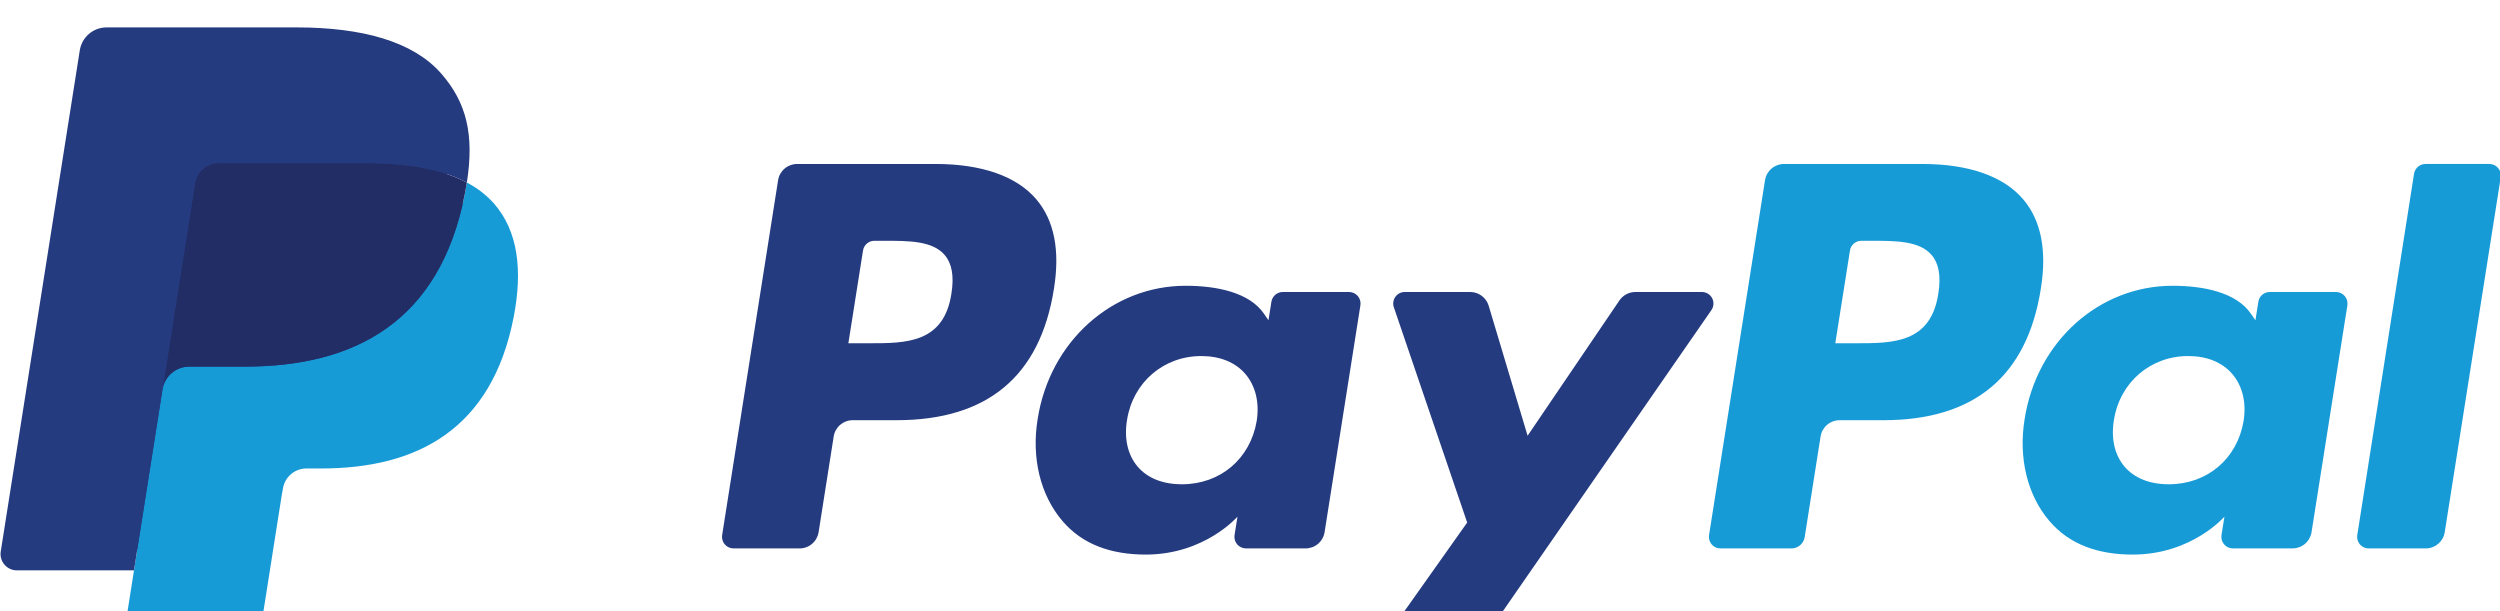
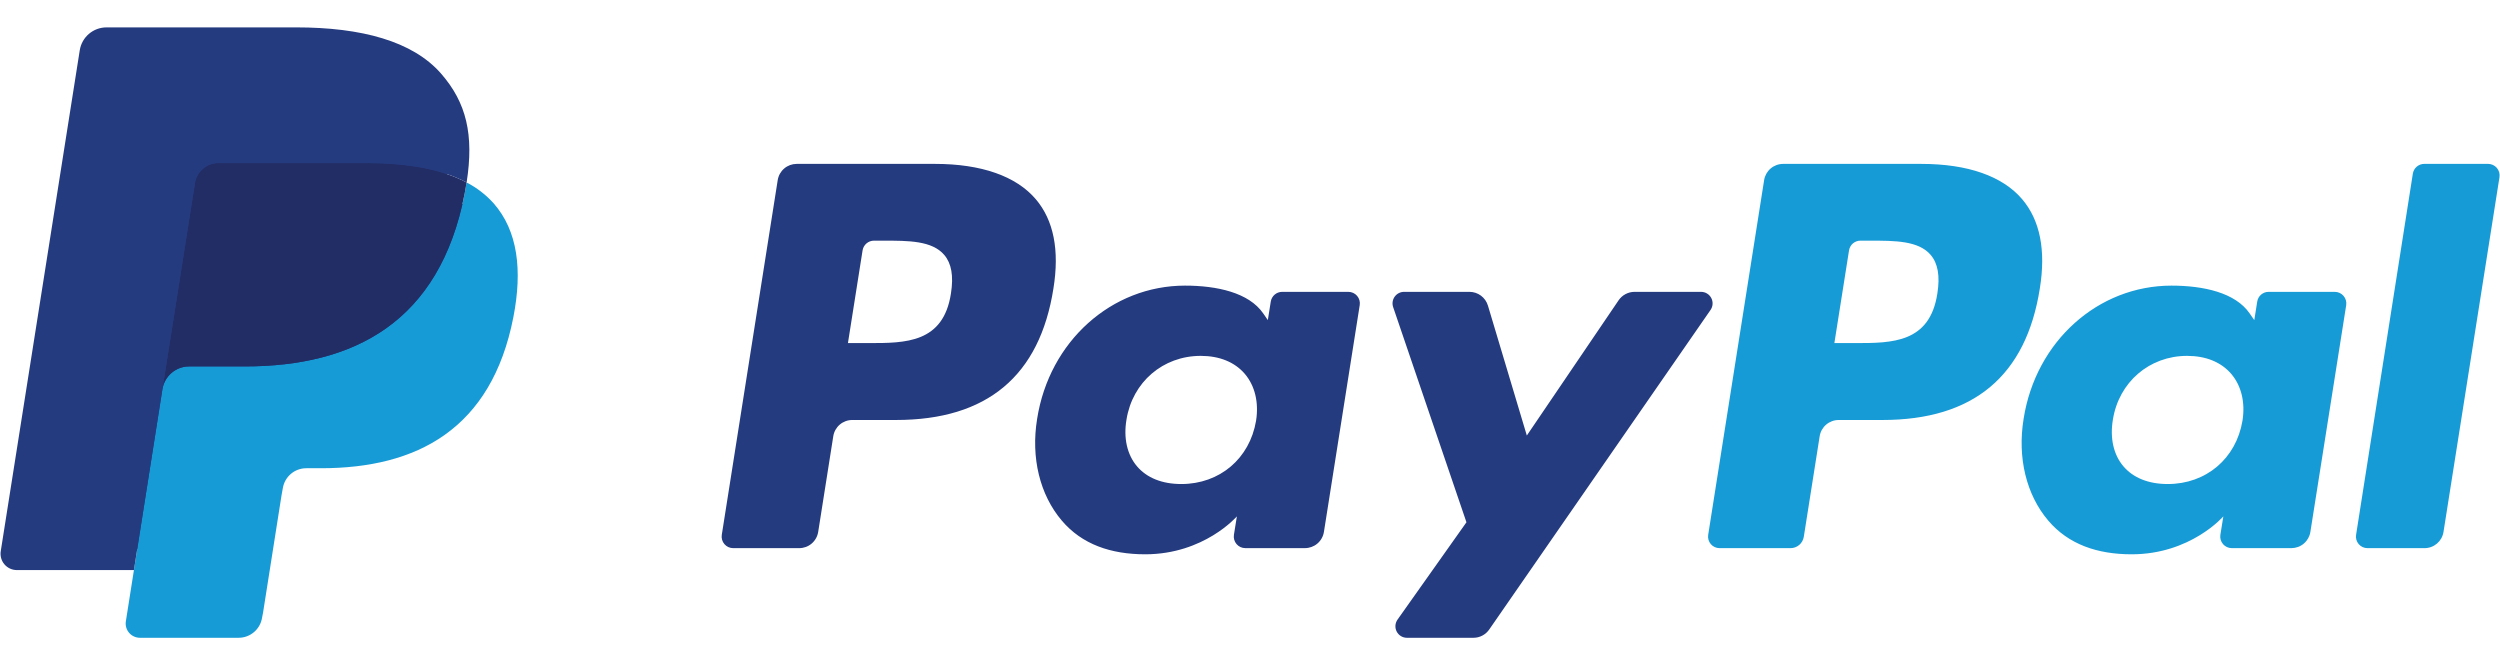
- <svg xmlns="http://www.w3.org/2000/svg" fill="none">
+ <svg xmlns="http://www.w3.org/2000/svg" viewBox="0 0 451 120" fill="none">
  <path d="M168.672 29.566H143.724C142.898 29.566 142.099 29.86 141.471 30.397C140.843 30.933 140.427 31.677 140.299 32.493L130.209 96.485C130.162 96.782 130.181 97.085 130.263 97.374C130.345 97.663 130.489 97.931 130.684 98.159C130.88 98.388 131.122 98.571 131.395 98.696C131.669 98.822 131.965 98.886 132.266 98.886H144.176C145.003 98.886 145.802 98.591 146.43 98.054C147.058 97.516 147.474 96.772 147.602 95.956L150.323 78.696C150.451 77.88 150.866 77.136 151.493 76.599C152.121 76.062 152.919 75.766 153.745 75.766H161.643C178.077 75.766 187.561 67.811 190.038 52.048C191.154 45.151 190.086 39.732 186.857 35.938C183.311 31.77 177.022 29.566 168.672 29.566ZM171.55 52.938C170.186 61.893 163.346 61.893 156.733 61.893H152.968L155.609 45.169C155.686 44.68 155.936 44.234 156.312 43.913C156.689 43.591 157.168 43.414 157.663 43.414H159.388C163.893 43.414 168.143 43.414 170.339 45.983C171.649 47.516 172.05 49.793 171.55 52.938ZM243.247 52.65H231.3C230.805 52.65 230.326 52.827 229.949 53.148C229.573 53.47 229.323 53.916 229.246 54.405L228.717 57.747L227.882 56.536C225.295 52.781 219.528 51.526 213.772 51.526C200.57 51.526 189.294 61.528 187.098 75.558C185.956 82.557 187.579 89.249 191.548 93.916C195.189 98.207 200.398 99.995 206.596 99.995C217.233 99.995 223.132 93.153 223.132 93.153L222.6 96.474C222.552 96.771 222.57 97.074 222.651 97.364C222.732 97.653 222.875 97.922 223.07 98.151C223.265 98.379 223.507 98.564 223.779 98.69C224.052 98.816 224.349 98.882 224.65 98.882H235.411C236.238 98.882 237.037 98.587 237.665 98.05C238.293 97.513 238.709 96.769 238.837 95.952L245.293 55.051C245.341 54.755 245.324 54.452 245.243 54.163C245.162 53.874 245.019 53.606 244.824 53.378C244.63 53.149 244.388 52.966 244.116 52.84C243.843 52.715 243.547 52.65 243.247 52.65ZM226.594 75.908C225.441 82.735 220.024 87.319 213.115 87.319C209.646 87.319 206.873 86.206 205.093 84.097C203.328 82.002 202.656 79.021 203.218 75.7C204.294 68.931 209.803 64.199 216.606 64.199C219.999 64.199 222.756 65.326 224.573 67.454C226.393 69.603 227.116 72.602 226.594 75.908ZM306.874 52.65H294.869C294.302 52.651 293.745 52.79 293.245 53.055C292.744 53.32 292.316 53.703 291.998 54.171L275.44 78.568L268.421 55.124C268.206 54.409 267.766 53.782 267.167 53.336C266.568 52.891 265.841 52.65 265.094 52.65H253.297C252.966 52.649 252.639 52.727 252.344 52.878C252.05 53.029 251.795 53.248 251.602 53.517C251.409 53.786 251.283 54.098 251.234 54.425C251.186 54.753 251.216 55.087 251.323 55.401L264.547 94.219L252.115 111.774C251.894 112.085 251.763 112.451 251.736 112.832C251.709 113.213 251.788 113.594 251.963 113.933C252.138 114.272 252.403 114.556 252.729 114.755C253.055 114.953 253.43 115.058 253.811 115.058H265.802C266.362 115.059 266.914 114.924 267.41 114.664C267.906 114.405 268.332 114.029 268.651 113.569L308.581 55.916C308.798 55.604 308.925 55.238 308.948 54.859C308.972 54.48 308.892 54.102 308.716 53.766C308.54 53.429 308.275 53.148 307.95 52.951C307.626 52.754 307.254 52.65 306.874 52.65Z" fill="#253B80" />
  <path d="M346.622 29.567H321.67C320.845 29.567 320.047 29.862 319.419 30.399C318.792 30.935 318.377 31.678 318.248 32.494L308.158 96.485C308.111 96.782 308.129 97.085 308.21 97.374C308.292 97.663 308.435 97.93 308.63 98.159C308.825 98.387 309.067 98.57 309.339 98.696C309.612 98.821 309.908 98.886 310.208 98.886H323.012C323.59 98.886 324.148 98.679 324.587 98.303C325.026 97.927 325.316 97.407 325.405 96.836L328.269 78.697C328.397 77.881 328.812 77.137 329.439 76.6C330.067 76.063 330.865 75.767 331.691 75.767H339.585C356.023 75.767 365.503 67.812 367.984 52.048C369.104 45.152 368.028 39.733 364.799 35.938C361.257 31.771 354.972 29.567 346.622 29.567ZM349.5 52.939C348.139 61.893 341.299 61.893 334.682 61.893H330.921L333.566 45.17C333.642 44.681 333.89 44.235 334.266 43.913C334.642 43.591 335.121 43.414 335.616 43.415H337.341C341.843 43.415 346.096 43.415 348.293 45.984C349.602 47.516 350 49.793 349.5 52.939ZM421.193 52.651H409.253C408.758 52.649 408.279 52.825 407.902 53.148C407.526 53.47 407.278 53.916 407.203 54.406L406.674 57.748L405.835 56.537C403.249 52.782 397.485 51.527 391.728 51.527C378.527 51.527 367.254 61.528 365.058 75.559C363.92 82.557 365.536 89.249 369.505 93.917C373.153 98.208 378.355 99.996 384.553 99.996C395.19 99.996 401.089 93.154 401.089 93.154L400.556 96.475C400.509 96.772 400.526 97.076 400.608 97.366C400.69 97.656 400.833 97.925 401.029 98.154C401.225 98.383 401.468 98.567 401.741 98.693C402.015 98.819 402.313 98.883 402.614 98.883H413.372C414.197 98.882 414.996 98.587 415.623 98.05C416.251 97.512 416.666 96.769 416.793 95.953L423.254 55.051C423.3 54.754 423.281 54.451 423.198 54.162C423.115 53.873 422.971 53.605 422.775 53.377C422.58 53.149 422.337 52.965 422.064 52.84C421.79 52.715 421.493 52.65 421.193 52.651ZM404.54 75.909C403.395 82.736 397.97 87.319 391.061 87.319C387.599 87.319 384.819 86.206 383.039 84.097C381.273 82.003 380.61 79.022 381.164 75.701C382.247 68.932 387.749 64.199 394.552 64.199C397.944 64.199 400.702 65.327 402.519 67.454C404.347 69.603 405.069 72.603 404.54 75.909ZM435.277 31.322L425.038 96.485C424.991 96.782 425.009 97.085 425.09 97.374C425.172 97.663 425.315 97.93 425.509 98.159C425.704 98.387 425.946 98.57 426.219 98.696C426.491 98.821 426.788 98.886 427.088 98.886H437.382C439.093 98.886 440.545 97.646 440.808 95.956L450.905 31.968C450.952 31.672 450.934 31.368 450.853 31.079C450.771 30.79 450.628 30.522 450.433 30.294C450.239 30.065 449.997 29.882 449.724 29.756C449.452 29.63 449.155 29.564 448.855 29.564H437.328C436.833 29.565 436.355 29.743 435.979 30.066C435.603 30.388 435.355 30.833 435.277 31.322Z" fill="#179BD7" />
  <path d="M26.604 111.322L28.512 99.2L24.262 99.102H3.968L18.071 9.655C18.113 9.381 18.252 9.132 18.462 8.953C18.672 8.773 18.94 8.675 19.217 8.677H53.434C64.794 8.677 72.633 11.041 76.726 15.708C78.645 17.898 79.867 20.186 80.458 22.703C81.078 25.345 81.089 28.502 80.484 32.351L80.44 32.632V35.099L82.359 36.186C83.823 36.929 85.14 37.933 86.244 39.149C87.885 41.021 88.947 43.4 89.395 46.221C89.859 49.122 89.706 52.574 88.947 56.482C88.071 60.977 86.656 64.893 84.744 68.097C83.058 70.966 80.79 73.452 78.087 75.394C75.548 77.197 72.531 78.565 69.12 79.441C65.815 80.302 62.047 80.737 57.914 80.737H55.251C53.347 80.737 51.497 81.422 50.045 82.652C48.596 83.895 47.634 85.612 47.331 87.498L47.131 88.589L43.76 109.954L43.607 110.738C43.567 110.986 43.497 111.11 43.395 111.194C43.296 111.275 43.173 111.32 43.045 111.322H26.604Z" fill="#253B80" />
  <path d="M84.175 32.917C84.073 33.57 83.956 34.238 83.825 34.924C79.313 58.099 63.875 66.104 44.158 66.104H34.118C31.707 66.104 29.675 67.856 29.299 70.235L24.16 102.842L22.704 112.085C22.646 112.451 22.668 112.826 22.769 113.184C22.87 113.541 23.047 113.872 23.288 114.154C23.529 114.437 23.828 114.663 24.165 114.819C24.502 114.974 24.868 115.055 25.239 115.055H43.045C45.153 115.055 46.945 113.523 47.276 111.443L47.452 110.538L50.804 89.257L51.019 88.089C51.348 86.002 53.142 84.469 55.251 84.469H57.914C75.165 84.469 88.67 77.463 92.617 57.19C94.266 48.721 93.412 41.649 89.049 36.675C87.666 35.137 86.015 33.863 84.175 32.917Z" fill="#179BD7" />
  <path d="M79.455 31.034C78.014 30.617 76.548 30.291 75.066 30.059C72.138 29.609 69.179 29.393 66.217 29.413H39.397C38.376 29.413 37.389 29.777 36.614 30.441C35.838 31.105 35.326 32.024 35.169 33.033L29.464 69.18L29.299 70.234C29.477 69.084 30.061 68.035 30.945 67.277C31.829 66.519 32.954 66.103 34.118 66.104H44.157C63.875 66.104 79.313 58.094 83.825 34.923C83.96 34.237 84.073 33.57 84.175 32.916C82.985 32.292 81.744 31.768 80.465 31.351C80.13 31.24 79.793 31.134 79.455 31.034Z" fill="#222D65" />
  <path d="M35.169 33.034C35.324 32.025 35.836 31.105 36.612 30.441C37.388 29.778 38.376 29.415 39.397 29.418H66.216C69.394 29.418 72.359 29.626 75.066 30.064C76.898 30.352 78.704 30.782 80.469 31.352C81.8 31.793 83.037 32.315 84.179 32.917C85.521 24.353 84.168 18.522 79.538 13.242C74.435 7.429 65.224 4.94 53.438 4.94H19.22C16.812 4.94 14.759 6.692 14.386 9.075L0.134 99.441C0.068 99.861 0.093 100.29 0.208 100.699C0.323 101.107 0.526 101.487 0.801 101.81C1.077 102.133 1.419 102.392 1.805 102.571C2.19 102.749 2.609 102.841 3.034 102.842H24.159L29.463 69.18L35.169 33.034Z" fill="#253B80" />
</svg>
